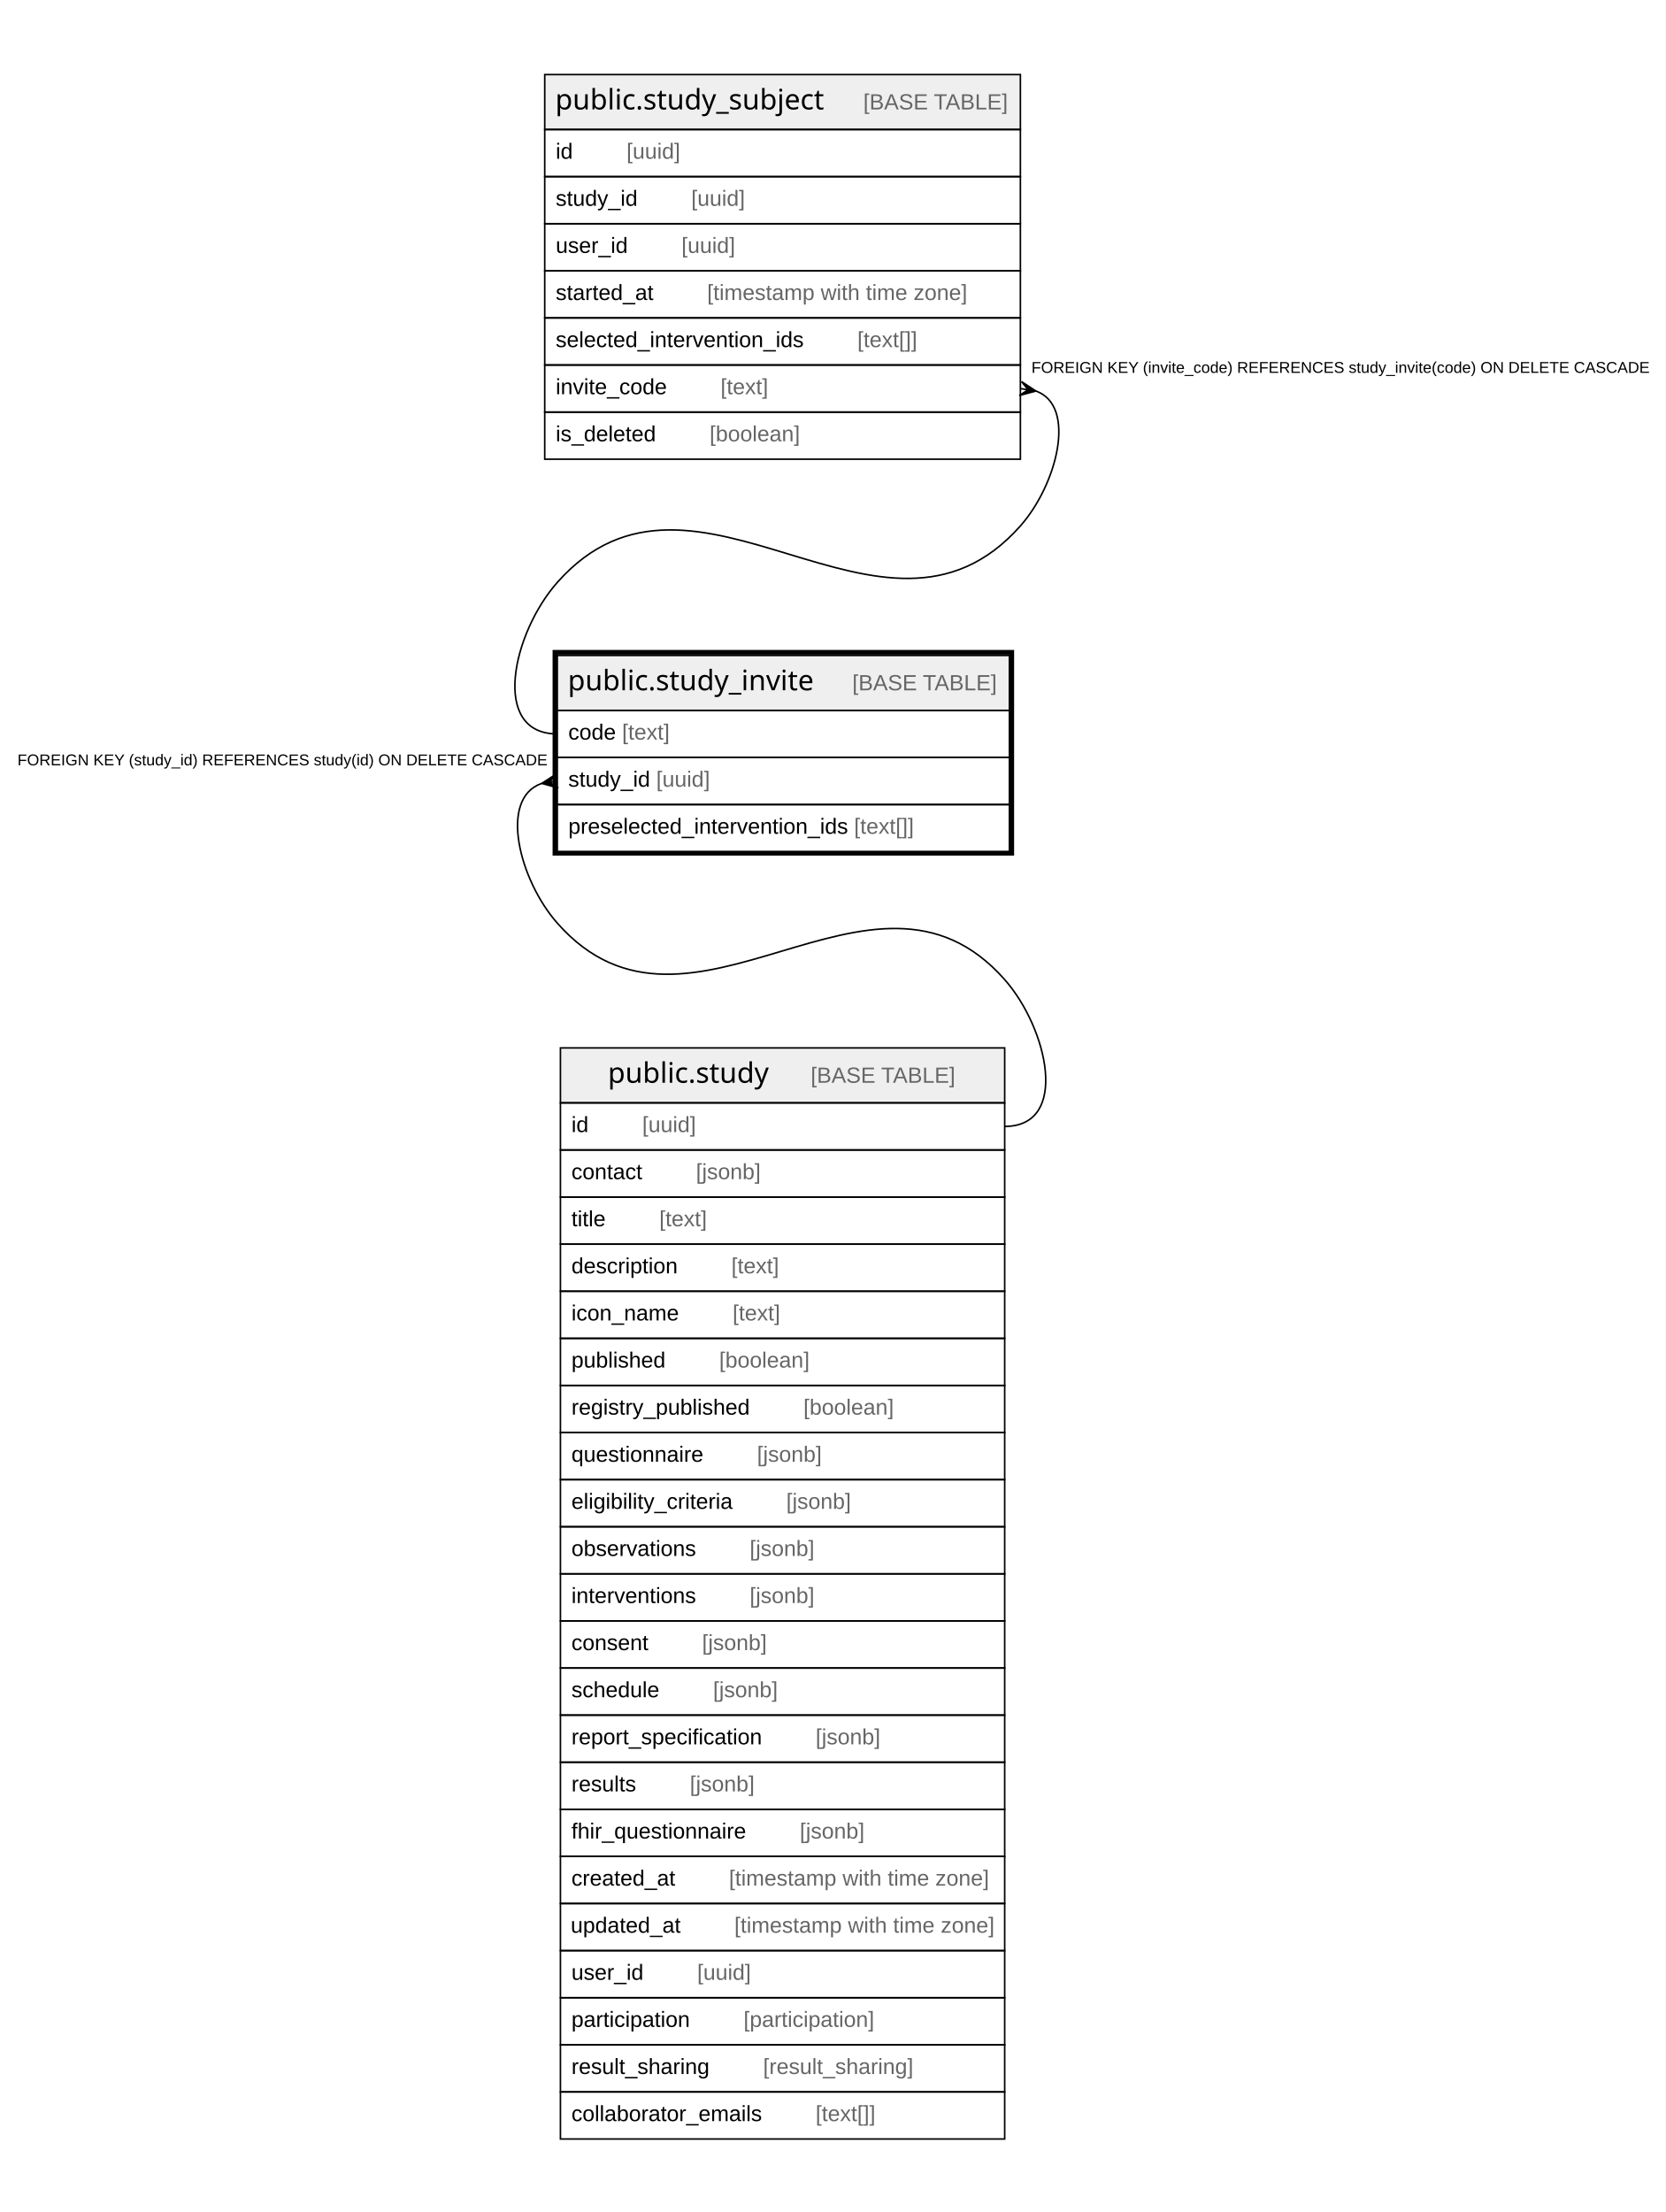
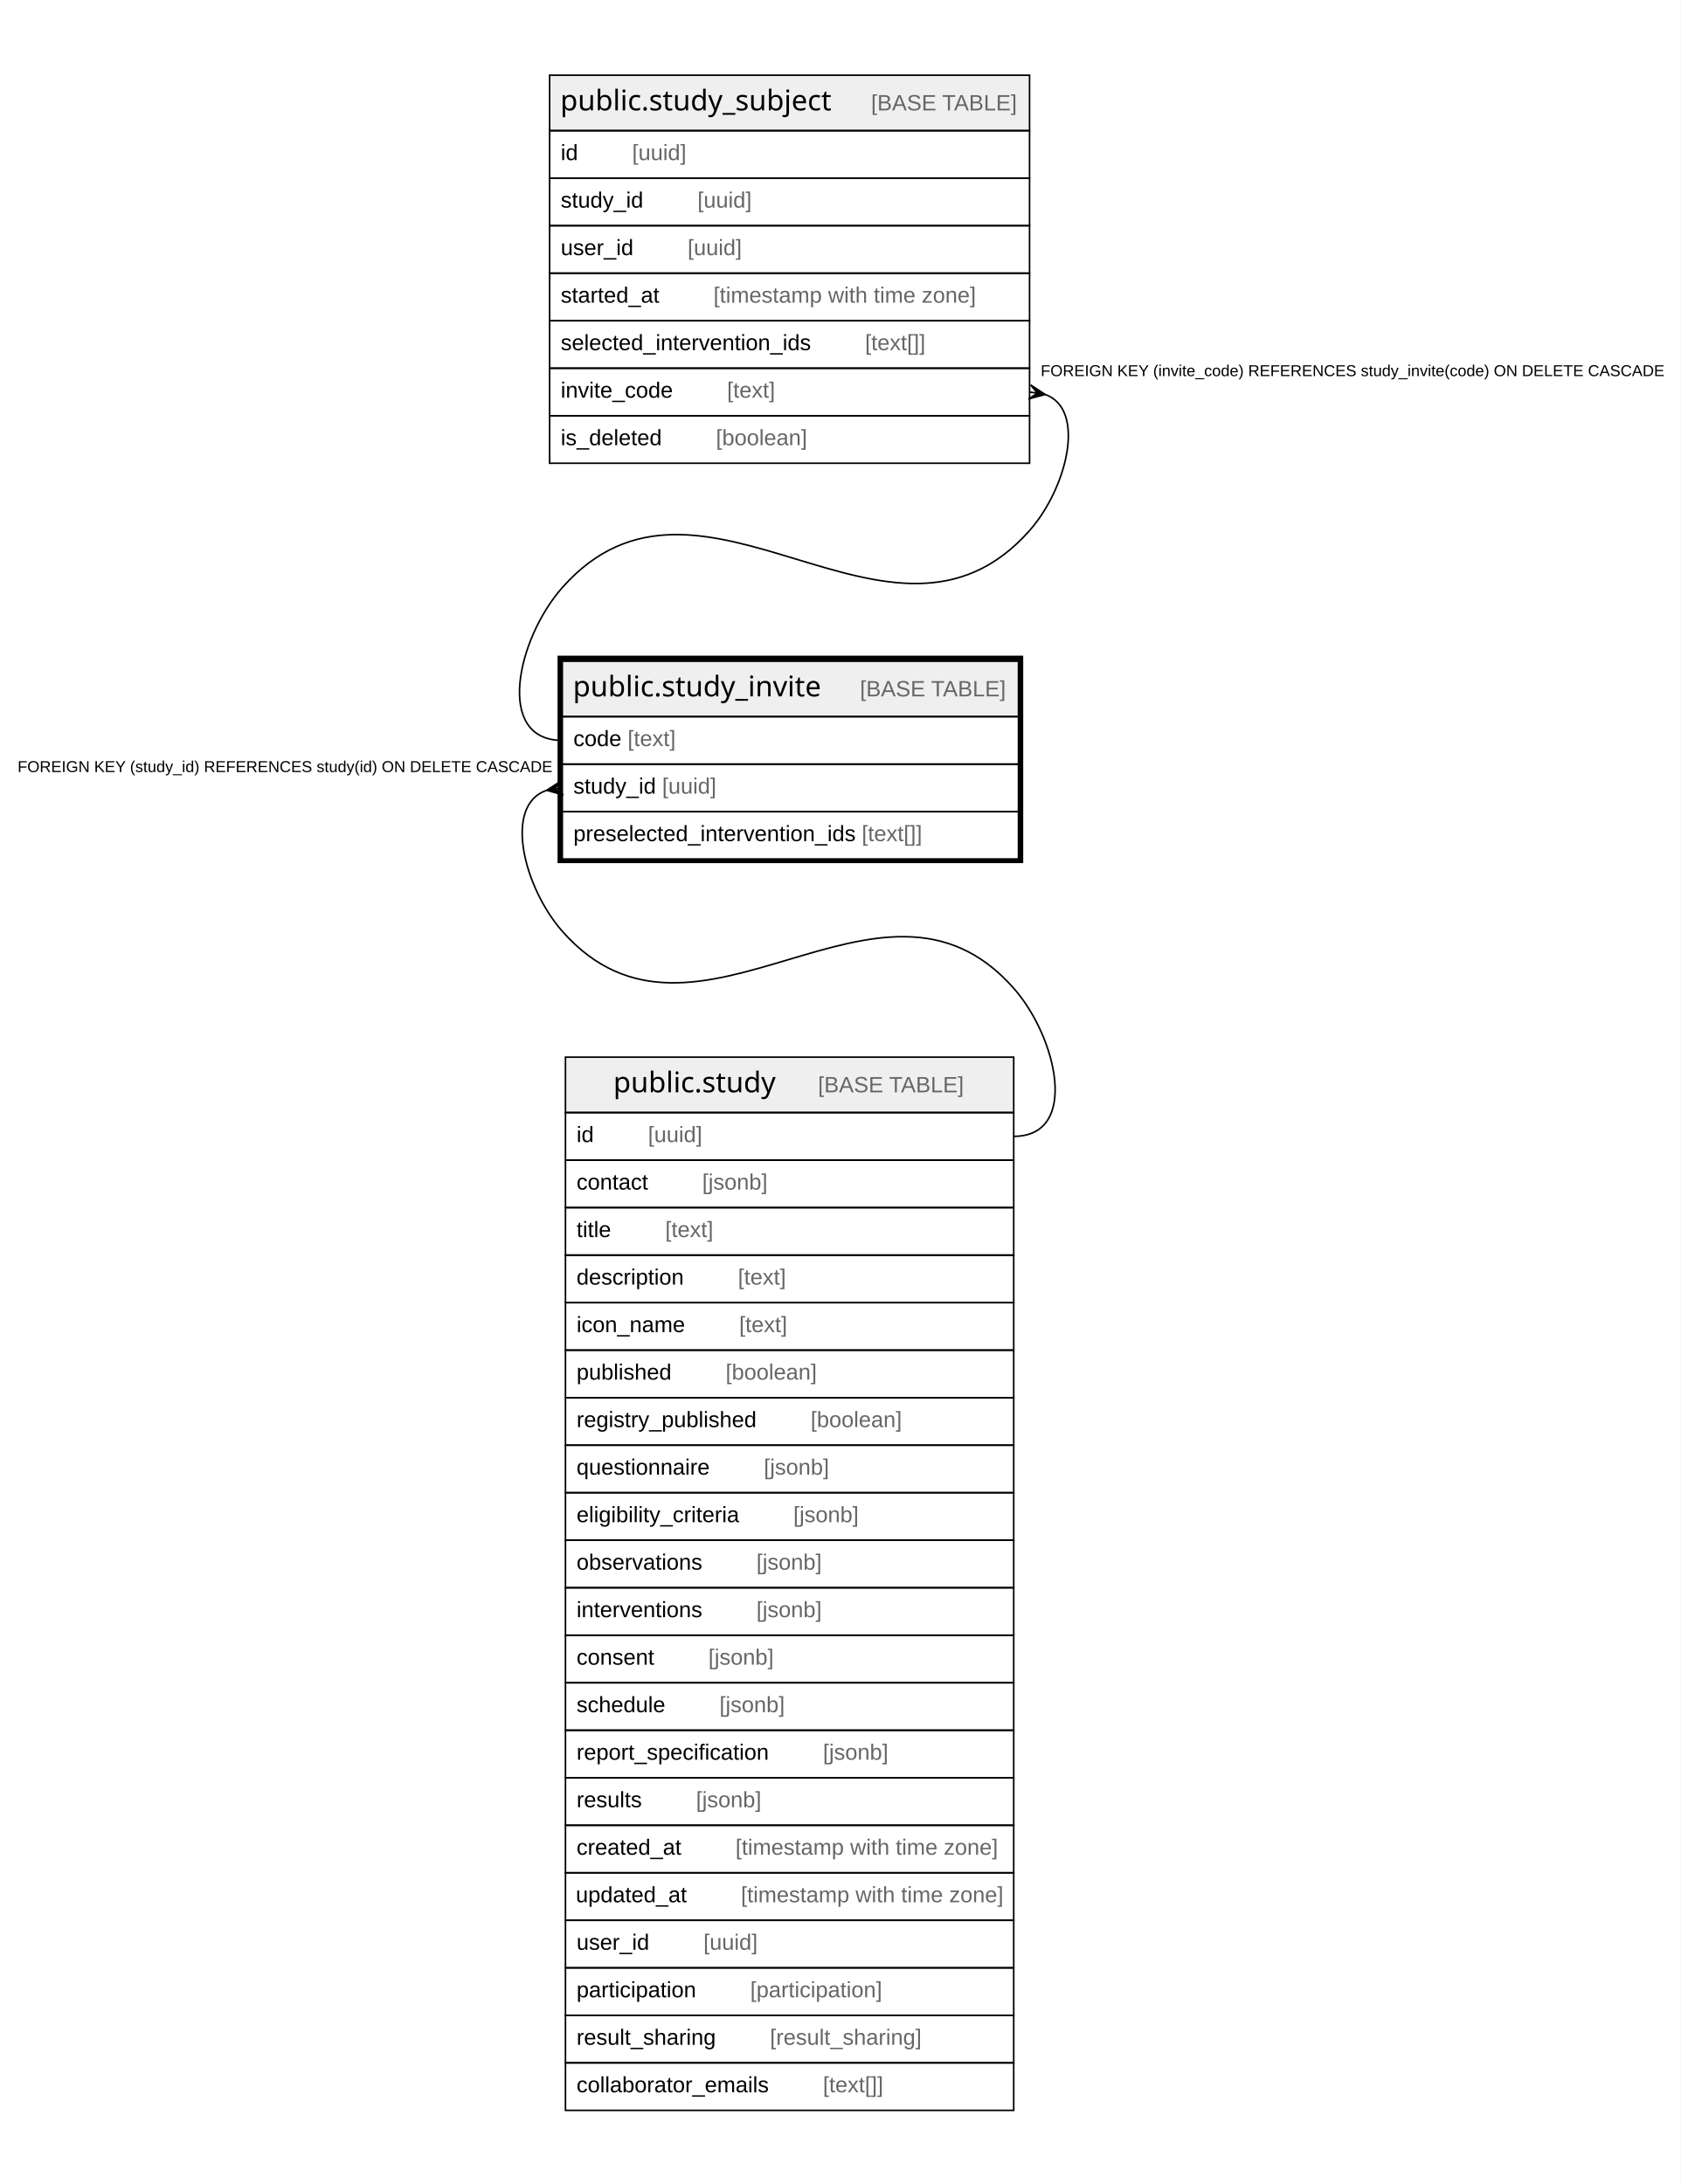
- <svg xmlns="http://www.w3.org/2000/svg" width="1061pt" height="1409pt" viewBox="0.00 0.00 1061.00 1409.00">
-   <g id="graph0" class="graph" transform="scale(1 1) rotate(0) translate(4 1405)">
-     <polygon fill="#ffffff" stroke="transparent" points="-4,4 -4,-1405 1057,-1405 1057,4 -4,4" />
+ <svg xmlns="http://www.w3.org/2000/svg" width="1061pt" height="1379pt" viewBox="0.00 0.00 1061.00 1379.00">
+   <g id="graph0" class="graph" transform="scale(1 1) rotate(0) translate(4 1375)">
+     <polygon fill="#ffffff" stroke="transparent" points="-4,4 -4,-1375 1057,-1375 1057,4 -4,4" />
    <g id="node1" class="node">
-       <polygon fill="#efefef" stroke="transparent" points="351,-952.5 351,-987.5 639,-987.5 639,-952.5 351,-952.5" />
-       <polygon fill="none" stroke="#000000" points="351,-952.5 351,-987.5 639,-987.5 639,-952.5 351,-952.5" />
-       <text text-anchor="start" x="357.7" y="-965.3" font-family="Arial Bold" font-size="18.00" fill="#000000">public.study_invite</text>
-       <text text-anchor="start" x="504.733" y="-965.3" font-family="Arial" font-size="14.00" fill="#000000">    </text>
-       <text text-anchor="start" x="538.937" y="-965.3" font-family="Arial" font-size="14.00" fill="#666666">[BASE TABLE]</text>
-       <polygon fill="none" stroke="#000000" points="351,-922.5 351,-952.5 639,-952.5 639,-922.5 351,-922.5" />
-       <text text-anchor="start" x="358" y="-933.9" font-family="Arial" font-size="14.00" fill="#000000">code </text>
-       <text text-anchor="start" x="392.238" y="-933.9" font-family="Arial" font-size="14.00" fill="#666666">[text]</text>
+       <polygon fill="#efefef" stroke="transparent" points="351,-922.5 351,-957.5 639,-957.5 639,-922.5 351,-922.5" />
+       <polygon fill="none" stroke="#000000" points="351,-922.5 351,-957.5 639,-957.5 639,-922.5 351,-922.5" />
+       <text text-anchor="start" x="357.7" y="-935.3" font-family="Arial Bold" font-size="18.00" fill="#000000">public.study_invite</text>
+       <text text-anchor="start" x="504.733" y="-935.3" font-family="Arial" font-size="14.00" fill="#000000">    </text>
+       <text text-anchor="start" x="538.937" y="-935.3" font-family="Arial" font-size="14.00" fill="#666666">[BASE TABLE]</text>
      <polygon fill="none" stroke="#000000" points="351,-892.5 351,-922.5 639,-922.5 639,-892.5 351,-892.5" />
-       <text text-anchor="start" x="358" y="-903.9" font-family="Arial" font-size="14.00" fill="#000000">study_id </text>
-       <text text-anchor="start" x="414.018" y="-903.9" font-family="Arial" font-size="14.00" fill="#666666">[uuid]</text>
+       <text text-anchor="start" x="358" y="-903.9" font-family="Arial" font-size="14.00" fill="#000000">code </text>
+       <text text-anchor="start" x="392.238" y="-903.9" font-family="Arial" font-size="14.00" fill="#666666">[text]</text>
      <polygon fill="none" stroke="#000000" points="351,-862.5 351,-892.5 639,-892.5 639,-862.5 351,-862.5" />
-       <text text-anchor="start" x="358" y="-873.9" font-family="Arial" font-size="14.00" fill="#000000">preselected_intervention_ids </text>
-       <text text-anchor="start" x="540.049" y="-873.9" font-family="Arial" font-size="14.00" fill="#666666">[text[]]</text>
-       <polygon fill="none" stroke="#000000" stroke-width="3" points="349.5,-861.5 349.5,-989.5 640.5,-989.5 640.5,-861.5 349.5,-861.5" />
+       <text text-anchor="start" x="358" y="-873.9" font-family="Arial" font-size="14.00" fill="#000000">study_id </text>
+       <text text-anchor="start" x="414.018" y="-873.9" font-family="Arial" font-size="14.00" fill="#666666">[uuid]</text>
+       <polygon fill="none" stroke="#000000" points="351,-832.5 351,-862.5 639,-862.5 639,-832.5 351,-832.5" />
+       <text text-anchor="start" x="358" y="-843.9" font-family="Arial" font-size="14.00" fill="#000000">preselected_intervention_ids </text>
+       <text text-anchor="start" x="540.049" y="-843.9" font-family="Arial" font-size="14.00" fill="#666666">[text[]]</text>
+       <polygon fill="none" stroke="#000000" stroke-width="3" points="349.5,-831.5 349.5,-959.5 640.5,-959.5 640.5,-831.5 349.5,-831.5" />
    </g>
    <g id="node3" class="node">
-       <polygon fill="#efefef" stroke="transparent" points="353,-702.5 353,-737.5 636,-737.5 636,-702.5 353,-702.5" />
-       <polygon fill="none" stroke="#000000" points="353,-702.5 353,-737.5 636,-737.5 636,-702.5 353,-702.5" />
-       <text text-anchor="start" x="383.204" y="-715.3" font-family="Arial Bold" font-size="18.00" fill="#000000">public.study</text>
-       <text text-anchor="start" x="478.228" y="-715.3" font-family="Arial" font-size="14.00" fill="#000000">    </text>
-       <text text-anchor="start" x="512.433" y="-715.3" font-family="Arial" font-size="14.00" fill="#666666">[BASE TABLE]</text>
-       <polygon fill="none" stroke="#000000" points="353,-672.5 353,-702.5 636,-702.5 636,-672.5 353,-672.5" />
-       <text text-anchor="start" x="360" y="-683.9" font-family="Arial" font-size="14.00" fill="#000000">id    </text>
-       <text text-anchor="start" x="405.094" y="-683.9" font-family="Arial" font-size="14.00" fill="#666666">[uuid]</text>
+       <polygon fill="#efefef" stroke="transparent" points="353,-672.5 353,-707.5 636,-707.5 636,-672.5 353,-672.5" />
+       <polygon fill="none" stroke="#000000" points="353,-672.5 353,-707.5 636,-707.5 636,-672.5 353,-672.5" />
+       <text text-anchor="start" x="383.204" y="-685.3" font-family="Arial Bold" font-size="18.00" fill="#000000">public.study</text>
+       <text text-anchor="start" x="478.228" y="-685.3" font-family="Arial" font-size="14.00" fill="#000000">    </text>
+       <text text-anchor="start" x="512.433" y="-685.3" font-family="Arial" font-size="14.00" fill="#666666">[BASE TABLE]</text>
      <polygon fill="none" stroke="#000000" points="353,-642.5 353,-672.5 636,-672.5 636,-642.5 353,-642.5" />
-       <text text-anchor="start" x="360" y="-653.9" font-family="Arial" font-size="14.00" fill="#000000">contact    </text>
-       <text text-anchor="start" x="439.334" y="-653.9" font-family="Arial" font-size="14.00" fill="#666666">[jsonb]</text>
+       <text text-anchor="start" x="360" y="-653.9" font-family="Arial" font-size="14.00" fill="#000000">id    </text>
+       <text text-anchor="start" x="405.094" y="-653.9" font-family="Arial" font-size="14.00" fill="#666666">[uuid]</text>
      <polygon fill="none" stroke="#000000" points="353,-612.5 353,-642.5 636,-642.5 636,-612.5 353,-612.5" />
-       <text text-anchor="start" x="360" y="-623.9" font-family="Arial" font-size="14.00" fill="#000000">title    </text>
-       <text text-anchor="start" x="415.982" y="-623.9" font-family="Arial" font-size="14.00" fill="#666666">[text]</text>
+       <text text-anchor="start" x="360" y="-623.9" font-family="Arial" font-size="14.00" fill="#000000">contact    </text>
+       <text text-anchor="start" x="439.334" y="-623.9" font-family="Arial" font-size="14.00" fill="#666666">[jsonb]</text>
      <polygon fill="none" stroke="#000000" points="353,-582.5 353,-612.5 636,-612.5 636,-582.5 353,-582.5" />
-       <text text-anchor="start" x="360" y="-593.9" font-family="Arial" font-size="14.00" fill="#000000">description    </text>
-       <text text-anchor="start" x="461.882" y="-593.9" font-family="Arial" font-size="14.00" fill="#666666">[text]</text>
+       <text text-anchor="start" x="360" y="-593.9" font-family="Arial" font-size="14.00" fill="#000000">title    </text>
+       <text text-anchor="start" x="415.982" y="-593.9" font-family="Arial" font-size="14.00" fill="#666666">[text]</text>
      <polygon fill="none" stroke="#000000" points="353,-552.5 353,-582.5 636,-582.5 636,-552.5 353,-552.5" />
-       <text text-anchor="start" x="360" y="-563.9" font-family="Arial" font-size="14.00" fill="#000000">icon_name    </text>
-       <text text-anchor="start" x="462.668" y="-563.9" font-family="Arial" font-size="14.00" fill="#666666">[text]</text>
+       <text text-anchor="start" x="360" y="-563.9" font-family="Arial" font-size="14.00" fill="#000000">description    </text>
+       <text text-anchor="start" x="461.882" y="-563.9" font-family="Arial" font-size="14.00" fill="#666666">[text]</text>
      <polygon fill="none" stroke="#000000" points="353,-522.5 353,-552.5 636,-552.5 636,-522.5 353,-522.5" />
-       <text text-anchor="start" x="360" y="-533.9" font-family="Arial" font-size="14.00" fill="#000000">published    </text>
-       <text text-anchor="start" x="454.114" y="-533.9" font-family="Arial" font-size="14.00" fill="#666666">[boolean]</text>
+       <text text-anchor="start" x="360" y="-533.9" font-family="Arial" font-size="14.00" fill="#000000">icon_name    </text>
+       <text text-anchor="start" x="462.668" y="-533.9" font-family="Arial" font-size="14.00" fill="#666666">[text]</text>
      <polygon fill="none" stroke="#000000" points="353,-492.5 353,-522.5 636,-522.5 636,-492.5 353,-492.5" />
-       <text text-anchor="start" x="360" y="-503.9" font-family="Arial" font-size="14.00" fill="#000000">registry_published    </text>
-       <text text-anchor="start" x="507.78" y="-503.9" font-family="Arial" font-size="14.00" fill="#666666">[boolean]</text>
+       <text text-anchor="start" x="360" y="-503.9" font-family="Arial" font-size="14.00" fill="#000000">published    </text>
+       <text text-anchor="start" x="454.114" y="-503.9" font-family="Arial" font-size="14.00" fill="#666666">[boolean]</text>
      <polygon fill="none" stroke="#000000" points="353,-462.5 353,-492.5 636,-492.5 636,-462.5 353,-462.5" />
-       <text text-anchor="start" x="360" y="-473.9" font-family="Arial" font-size="14.00" fill="#000000">questionnaire    </text>
-       <text text-anchor="start" x="478.23" y="-473.9" font-family="Arial" font-size="14.00" fill="#666666">[jsonb]</text>
+       <text text-anchor="start" x="360" y="-473.9" font-family="Arial" font-size="14.00" fill="#000000">registry_published    </text>
+       <text text-anchor="start" x="507.78" y="-473.9" font-family="Arial" font-size="14.00" fill="#666666">[boolean]</text>
      <polygon fill="none" stroke="#000000" points="353,-432.5 353,-462.5 636,-462.5 636,-432.5 353,-432.5" />
-       <text text-anchor="start" x="360" y="-443.9" font-family="Arial" font-size="14.00" fill="#000000">eligibility_criteria    </text>
-       <text text-anchor="start" x="496.856" y="-443.9" font-family="Arial" font-size="14.00" fill="#666666">[jsonb]</text>
+       <text text-anchor="start" x="360" y="-443.9" font-family="Arial" font-size="14.00" fill="#000000">questionnaire    </text>
+       <text text-anchor="start" x="478.23" y="-443.9" font-family="Arial" font-size="14.00" fill="#666666">[jsonb]</text>
      <polygon fill="none" stroke="#000000" points="353,-402.5 353,-432.5 636,-432.5 636,-402.5 353,-402.5" />
-       <text text-anchor="start" x="360" y="-413.9" font-family="Arial" font-size="14.00" fill="#000000">observations    </text>
-       <text text-anchor="start" x="473.558" y="-413.9" font-family="Arial" font-size="14.00" fill="#666666">[jsonb]</text>
+       <text text-anchor="start" x="360" y="-413.9" font-family="Arial" font-size="14.00" fill="#000000">eligibility_criteria    </text>
+       <text text-anchor="start" x="496.856" y="-413.9" font-family="Arial" font-size="14.00" fill="#666666">[jsonb]</text>
      <polygon fill="none" stroke="#000000" points="353,-372.5 353,-402.5 636,-402.5 636,-372.5 353,-372.5" />
-       <text text-anchor="start" x="360" y="-383.9" font-family="Arial" font-size="14.00" fill="#000000">interventions    </text>
-       <text text-anchor="start" x="473.555" y="-383.9" font-family="Arial" font-size="14.00" fill="#666666">[jsonb]</text>
+       <text text-anchor="start" x="360" y="-383.9" font-family="Arial" font-size="14.00" fill="#000000">observations    </text>
+       <text text-anchor="start" x="473.558" y="-383.9" font-family="Arial" font-size="14.00" fill="#666666">[jsonb]</text>
      <polygon fill="none" stroke="#000000" points="353,-342.5 353,-372.5 636,-372.5 636,-342.5 353,-342.5" />
-       <text text-anchor="start" x="360" y="-353.9" font-family="Arial" font-size="14.00" fill="#000000">consent    </text>
-       <text text-anchor="start" x="443.226" y="-353.9" font-family="Arial" font-size="14.00" fill="#666666">[jsonb]</text>
+       <text text-anchor="start" x="360" y="-353.9" font-family="Arial" font-size="14.00" fill="#000000">interventions    </text>
+       <text text-anchor="start" x="473.555" y="-353.9" font-family="Arial" font-size="14.00" fill="#666666">[jsonb]</text>
      <polygon fill="none" stroke="#000000" points="353,-312.5 353,-342.5 636,-342.5 636,-312.5 353,-312.5" />
-       <text text-anchor="start" x="360" y="-323.9" font-family="Arial" font-size="14.00" fill="#000000">schedule    </text>
-       <text text-anchor="start" x="450.224" y="-323.9" font-family="Arial" font-size="14.00" fill="#666666">[jsonb]</text>
+       <text text-anchor="start" x="360" y="-323.9" font-family="Arial" font-size="14.00" fill="#000000">consent    </text>
+       <text text-anchor="start" x="443.226" y="-323.9" font-family="Arial" font-size="14.00" fill="#666666">[jsonb]</text>
      <polygon fill="none" stroke="#000000" points="353,-282.5 353,-312.5 636,-312.5 636,-282.5 353,-282.5" />
-       <text text-anchor="start" x="360" y="-293.9" font-family="Arial" font-size="14.00" fill="#000000">report_specification    </text>
-       <text text-anchor="start" x="515.561" y="-293.9" font-family="Arial" font-size="14.00" fill="#666666">[jsonb]</text>
+       <text text-anchor="start" x="360" y="-293.9" font-family="Arial" font-size="14.00" fill="#000000">schedule    </text>
+       <text text-anchor="start" x="450.224" y="-293.9" font-family="Arial" font-size="14.00" fill="#666666">[jsonb]</text>
      <polygon fill="none" stroke="#000000" points="353,-252.5 353,-282.5 636,-282.5 636,-252.5 353,-252.5" />
-       <text text-anchor="start" x="360" y="-263.9" font-family="Arial" font-size="14.00" fill="#000000">results    </text>
-       <text text-anchor="start" x="435.428" y="-263.9" font-family="Arial" font-size="14.00" fill="#666666">[jsonb]</text>
+       <text text-anchor="start" x="360" y="-263.9" font-family="Arial" font-size="14.00" fill="#000000">report_specification    </text>
+       <text text-anchor="start" x="515.561" y="-263.9" font-family="Arial" font-size="14.00" fill="#666666">[jsonb]</text>
      <polygon fill="none" stroke="#000000" points="353,-222.5 353,-252.5 636,-252.5 636,-222.5 353,-222.5" />
-       <text text-anchor="start" x="360" y="-233.9" font-family="Arial" font-size="14.00" fill="#000000">fhir_questionnaire    </text>
-       <text text-anchor="start" x="505.453" y="-233.9" font-family="Arial" font-size="14.00" fill="#666666">[jsonb]</text>
+       <text text-anchor="start" x="360" y="-233.9" font-family="Arial" font-size="14.00" fill="#000000">results    </text>
+       <text text-anchor="start" x="435.428" y="-233.9" font-family="Arial" font-size="14.00" fill="#666666">[jsonb]</text>
      <polygon fill="none" stroke="#000000" points="353,-192.5 353,-222.5 636,-222.5 636,-192.5 353,-192.5" />
      <text text-anchor="start" x="360" y="-203.9" font-family="Arial" font-size="14.00" fill="#000000">created_at    </text>
      <text text-anchor="start" x="460.342" y="-203.9" font-family="Arial" font-size="14.00" fill="#666666">[timestamp with time zone]</text>
      <polygon fill="none" stroke="#000000" points="353,-162.5 353,-192.5 636,-192.5 636,-162.5 353,-162.5" />
      <text text-anchor="start" x="359.534" y="-173.9" font-family="Arial" font-size="14.00" fill="#000000">updated_at    </text>
      <text text-anchor="start" x="463.781" y="-173.9" font-family="Arial" font-size="14.00" fill="#666666">[timestamp with time zone]</text>
      <polygon fill="none" stroke="#000000" points="353,-132.5 353,-162.5 636,-162.5 636,-132.5 353,-132.5" />
      <text text-anchor="start" x="360" y="-143.9" font-family="Arial" font-size="14.00" fill="#000000">user_id    </text>
      <text text-anchor="start" x="440.102" y="-143.9" font-family="Arial" font-size="14.00" fill="#666666">[uuid]</text>
      <polygon fill="none" stroke="#000000" points="353,-102.5 353,-132.5 636,-132.5 636,-102.5 353,-102.5" />
      <text text-anchor="start" x="360" y="-113.9" font-family="Arial" font-size="14.00" fill="#000000">participation    </text>
      <text text-anchor="start" x="469.662" y="-113.9" font-family="Arial" font-size="14.00" fill="#666666">[participation]</text>
      <polygon fill="none" stroke="#000000" points="353,-72.5 353,-102.5 636,-102.5 636,-72.5 353,-72.5" />
      <text text-anchor="start" x="360" y="-83.9" font-family="Arial" font-size="14.00" fill="#000000">result_sharing    </text>
      <text text-anchor="start" x="482.108" y="-83.9" font-family="Arial" font-size="14.00" fill="#666666">[result_sharing]</text>
      <polygon fill="none" stroke="#000000" points="353,-42.5 353,-72.5 636,-72.5 636,-42.5 353,-42.5" />
      <text text-anchor="start" x="360" y="-53.9" font-family="Arial" font-size="14.00" fill="#000000">collaborator_emails    </text>
      <text text-anchor="start" x="515.547" y="-53.9" font-family="Arial" font-size="14.00" fill="#666666">[text[]]</text>
    </g>
    <g id="edge2" class="edge">
-       <path fill="none" stroke="#000000" d="M341.074,-905.984C313.446,-896.453 326.894,-844.342 351,-817 435.432,-721.231 551.568,-876.769 636,-781 663.481,-749.829 677.556,-687.5 636,-687.5" />
-       <polygon fill="#000000" stroke="#000000" points="341.115,-905.99 350.32,-911.948 346.057,-906.745 351,-907.5 351,-907.5 351,-907.5 346.057,-906.745 351.68,-903.052 341.115,-905.99 341.115,-905.99" />
-       <text text-anchor="start" x="7.104" y="-917.5" font-family="Arial" font-size="10.00" fill="#000000">FOREIGN KEY (study_id) REFERENCES study(id) ON DELETE CASCADE</text>
+       <path fill="none" stroke="#000000" d="M341.074,-875.984C313.446,-866.453 326.894,-814.342 351,-787 435.432,-691.231 551.568,-846.769 636,-751 663.481,-719.829 677.556,-657.5 636,-657.5" />
+       <polygon fill="#000000" stroke="#000000" points="341.115,-875.99 350.32,-881.948 346.057,-876.745 351,-877.5 351,-877.5 351,-877.5 346.057,-876.745 351.68,-873.052 341.115,-875.99 341.115,-875.99" />
+       <text text-anchor="start" x="7.104" y="-887.5" font-family="Arial" font-size="10.00" fill="#000000">FOREIGN KEY (study_id) REFERENCES study(id) ON DELETE CASCADE</text>
    </g>
    <g id="node2" class="node">
-       <polygon fill="#efefef" stroke="transparent" points="343,-1322.5 343,-1357.5 646,-1357.5 646,-1322.5 343,-1322.5" />
-       <polygon fill="none" stroke="#000000" points="343,-1322.5 343,-1357.5 646,-1357.5 646,-1322.5 343,-1322.5" />
-       <text text-anchor="start" x="349.693" y="-1335.3" font-family="Arial Bold" font-size="18.00" fill="#000000">public.study_subject</text>
-       <text text-anchor="start" x="511.738" y="-1335.3" font-family="Arial" font-size="14.00" fill="#000000">    </text>
-       <text text-anchor="start" x="545.943" y="-1335.3" font-family="Arial" font-size="14.00" fill="#666666">[BASE TABLE]</text>
-       <polygon fill="none" stroke="#000000" points="343,-1292.5 343,-1322.5 646,-1322.5 646,-1292.5 343,-1292.5" />
-       <text text-anchor="start" x="350" y="-1303.9" font-family="Arial" font-size="14.00" fill="#000000">id    </text>
-       <text text-anchor="start" x="395.094" y="-1303.9" font-family="Arial" font-size="14.00" fill="#666666">[uuid]</text>
+       <polygon fill="#efefef" stroke="transparent" points="343,-1292.5 343,-1327.5 646,-1327.5 646,-1292.5 343,-1292.5" />
+       <polygon fill="none" stroke="#000000" points="343,-1292.5 343,-1327.5 646,-1327.5 646,-1292.5 343,-1292.5" />
+       <text text-anchor="start" x="349.693" y="-1305.3" font-family="Arial Bold" font-size="18.00" fill="#000000">public.study_subject</text>
+       <text text-anchor="start" x="511.738" y="-1305.3" font-family="Arial" font-size="14.00" fill="#000000">    </text>
+       <text text-anchor="start" x="545.943" y="-1305.3" font-family="Arial" font-size="14.00" fill="#666666">[BASE TABLE]</text>
      <polygon fill="none" stroke="#000000" points="343,-1262.5 343,-1292.5 646,-1292.5 646,-1262.5 343,-1262.5" />
-       <text text-anchor="start" x="350" y="-1273.9" font-family="Arial" font-size="14.00" fill="#000000">study_id    </text>
-       <text text-anchor="start" x="436.332" y="-1273.9" font-family="Arial" font-size="14.00" fill="#666666">[uuid]</text>
+       <text text-anchor="start" x="350" y="-1273.9" font-family="Arial" font-size="14.00" fill="#000000">id    </text>
+       <text text-anchor="start" x="395.094" y="-1273.9" font-family="Arial" font-size="14.00" fill="#666666">[uuid]</text>
      <polygon fill="none" stroke="#000000" points="343,-1232.5 343,-1262.5 646,-1262.5 646,-1232.5 343,-1232.5" />
-       <text text-anchor="start" x="350" y="-1243.9" font-family="Arial" font-size="14.00" fill="#000000">user_id    </text>
-       <text text-anchor="start" x="430.102" y="-1243.9" font-family="Arial" font-size="14.00" fill="#666666">[uuid]</text>
+       <text text-anchor="start" x="350" y="-1243.9" font-family="Arial" font-size="14.00" fill="#000000">study_id    </text>
+       <text text-anchor="start" x="436.332" y="-1243.9" font-family="Arial" font-size="14.00" fill="#666666">[uuid]</text>
      <polygon fill="none" stroke="#000000" points="343,-1202.5 343,-1232.5 646,-1232.5 646,-1202.5 343,-1202.5" />
-       <text text-anchor="start" x="350" y="-1213.9" font-family="Arial" font-size="14.00" fill="#000000">started_at    </text>
-       <text text-anchor="start" x="446.45" y="-1213.9" font-family="Arial" font-size="14.00" fill="#666666">[timestamp with time zone]</text>
+       <text text-anchor="start" x="350" y="-1213.9" font-family="Arial" font-size="14.00" fill="#000000">user_id    </text>
+       <text text-anchor="start" x="430.102" y="-1213.9" font-family="Arial" font-size="14.00" fill="#666666">[uuid]</text>
      <polygon fill="none" stroke="#000000" points="343,-1172.5 343,-1202.5 646,-1202.5 646,-1172.5 343,-1172.5" />
-       <text text-anchor="start" x="350" y="-1183.9" font-family="Arial" font-size="14.00" fill="#000000">selected_intervention_ids    </text>
-       <text text-anchor="start" x="542.137" y="-1183.9" font-family="Arial" font-size="14.00" fill="#666666">[text[]]</text>
+       <text text-anchor="start" x="350" y="-1183.9" font-family="Arial" font-size="14.00" fill="#000000">started_at    </text>
+       <text text-anchor="start" x="446.45" y="-1183.9" font-family="Arial" font-size="14.00" fill="#666666">[timestamp with time zone]</text>
      <polygon fill="none" stroke="#000000" points="343,-1142.5 343,-1172.5 646,-1172.5 646,-1142.5 343,-1142.5" />
-       <text text-anchor="start" x="350" y="-1153.9" font-family="Arial" font-size="14.00" fill="#000000">invite_code    </text>
-       <text text-anchor="start" x="455.004" y="-1153.9" font-family="Arial" font-size="14.00" fill="#666666">[text]</text>
+       <text text-anchor="start" x="350" y="-1153.9" font-family="Arial" font-size="14.00" fill="#000000">selected_intervention_ids    </text>
+       <text text-anchor="start" x="542.137" y="-1153.9" font-family="Arial" font-size="14.00" fill="#666666">[text[]]</text>
      <polygon fill="none" stroke="#000000" points="343,-1112.5 343,-1142.5 646,-1142.5 646,-1112.5 343,-1112.5" />
-       <text text-anchor="start" x="350" y="-1123.9" font-family="Arial" font-size="14.00" fill="#000000">is_deleted    </text>
-       <text text-anchor="start" x="448.004" y="-1123.9" font-family="Arial" font-size="14.00" fill="#666666">[boolean]</text>
+       <text text-anchor="start" x="350" y="-1123.9" font-family="Arial" font-size="14.00" fill="#000000">invite_code    </text>
+       <text text-anchor="start" x="455.004" y="-1123.9" font-family="Arial" font-size="14.00" fill="#666666">[text]</text>
+       <polygon fill="none" stroke="#000000" points="343,-1082.5 343,-1112.5 646,-1112.5 646,-1082.5 343,-1082.5" />
+       <text text-anchor="start" x="350" y="-1093.9" font-family="Arial" font-size="14.00" fill="#000000">is_deleted    </text>
+       <text text-anchor="start" x="448.004" y="-1093.9" font-family="Arial" font-size="14.00" fill="#666666">[boolean]</text>
    </g>
    <g id="edge1" class="edge">
-       <path fill="none" stroke="#000000" d="M655.942,-1155.911C682.208,-1146.376 669.262,-1096.273 646,-1070 558.442,-971.107 438.558,-1132.892 351,-1034 322.569,-1001.889 308.111,-937.5 351,-937.5" />
-       <polygon fill="#000000" stroke="#000000" points="655.875,-1155.922 645.29,-1153.056 650.937,-1156.711 646,-1157.5 646,-1157.5 646,-1157.5 650.937,-1156.711 646.71,-1161.944 655.875,-1155.922 655.875,-1155.922" />
-       <text text-anchor="start" x="653.038" y="-1167.5" font-family="Arial" font-size="10.00" fill="#000000">FOREIGN KEY (invite_code) REFERENCES study_invite(code) ON DELETE CASCADE</text>
+       <path fill="none" stroke="#000000" d="M655.942,-1125.911C682.208,-1116.376 669.262,-1066.273 646,-1040 558.442,-941.107 438.558,-1102.892 351,-1004 322.569,-971.889 308.111,-907.5 351,-907.5" />
+       <polygon fill="#000000" stroke="#000000" points="655.875,-1125.922 645.29,-1123.056 650.937,-1126.711 646,-1127.5 646,-1127.5 646,-1127.5 650.937,-1126.711 646.71,-1131.944 655.875,-1125.922 655.875,-1125.922" />
+       <text text-anchor="start" x="653.038" y="-1137.5" font-family="Arial" font-size="10.00" fill="#000000">FOREIGN KEY (invite_code) REFERENCES study_invite(code) ON DELETE CASCADE</text>
    </g>
  </g>
</svg>
